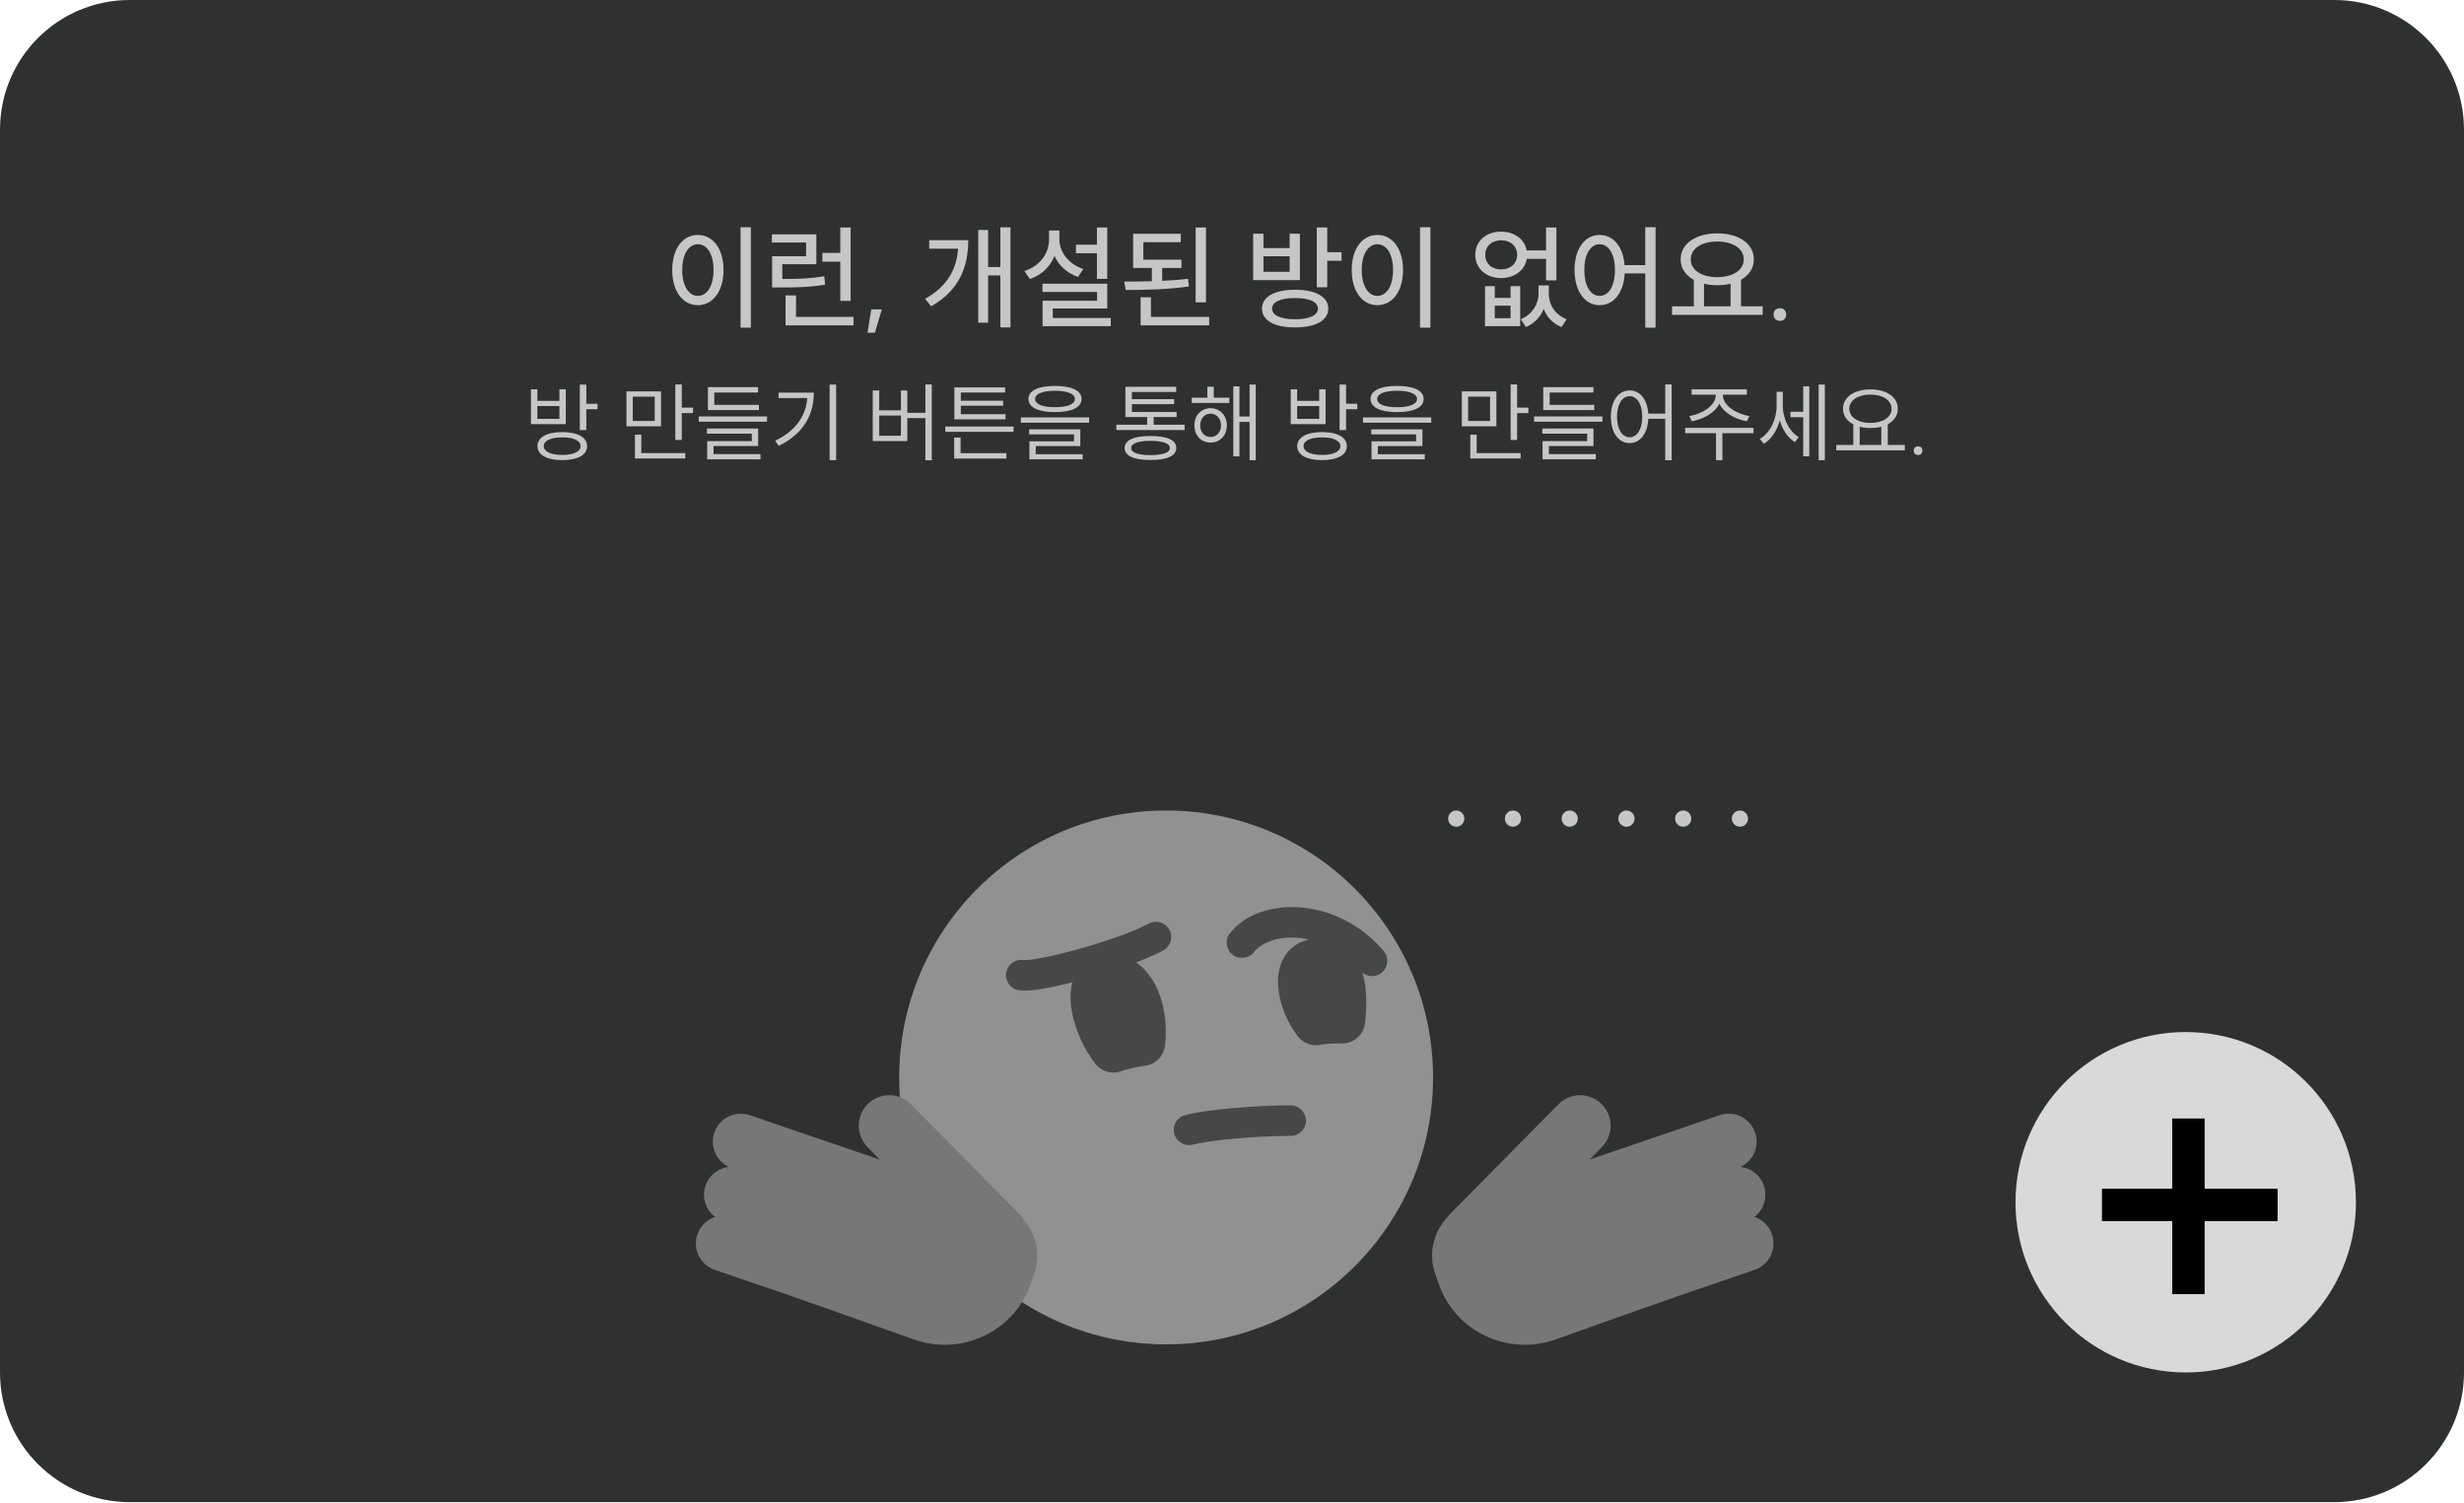
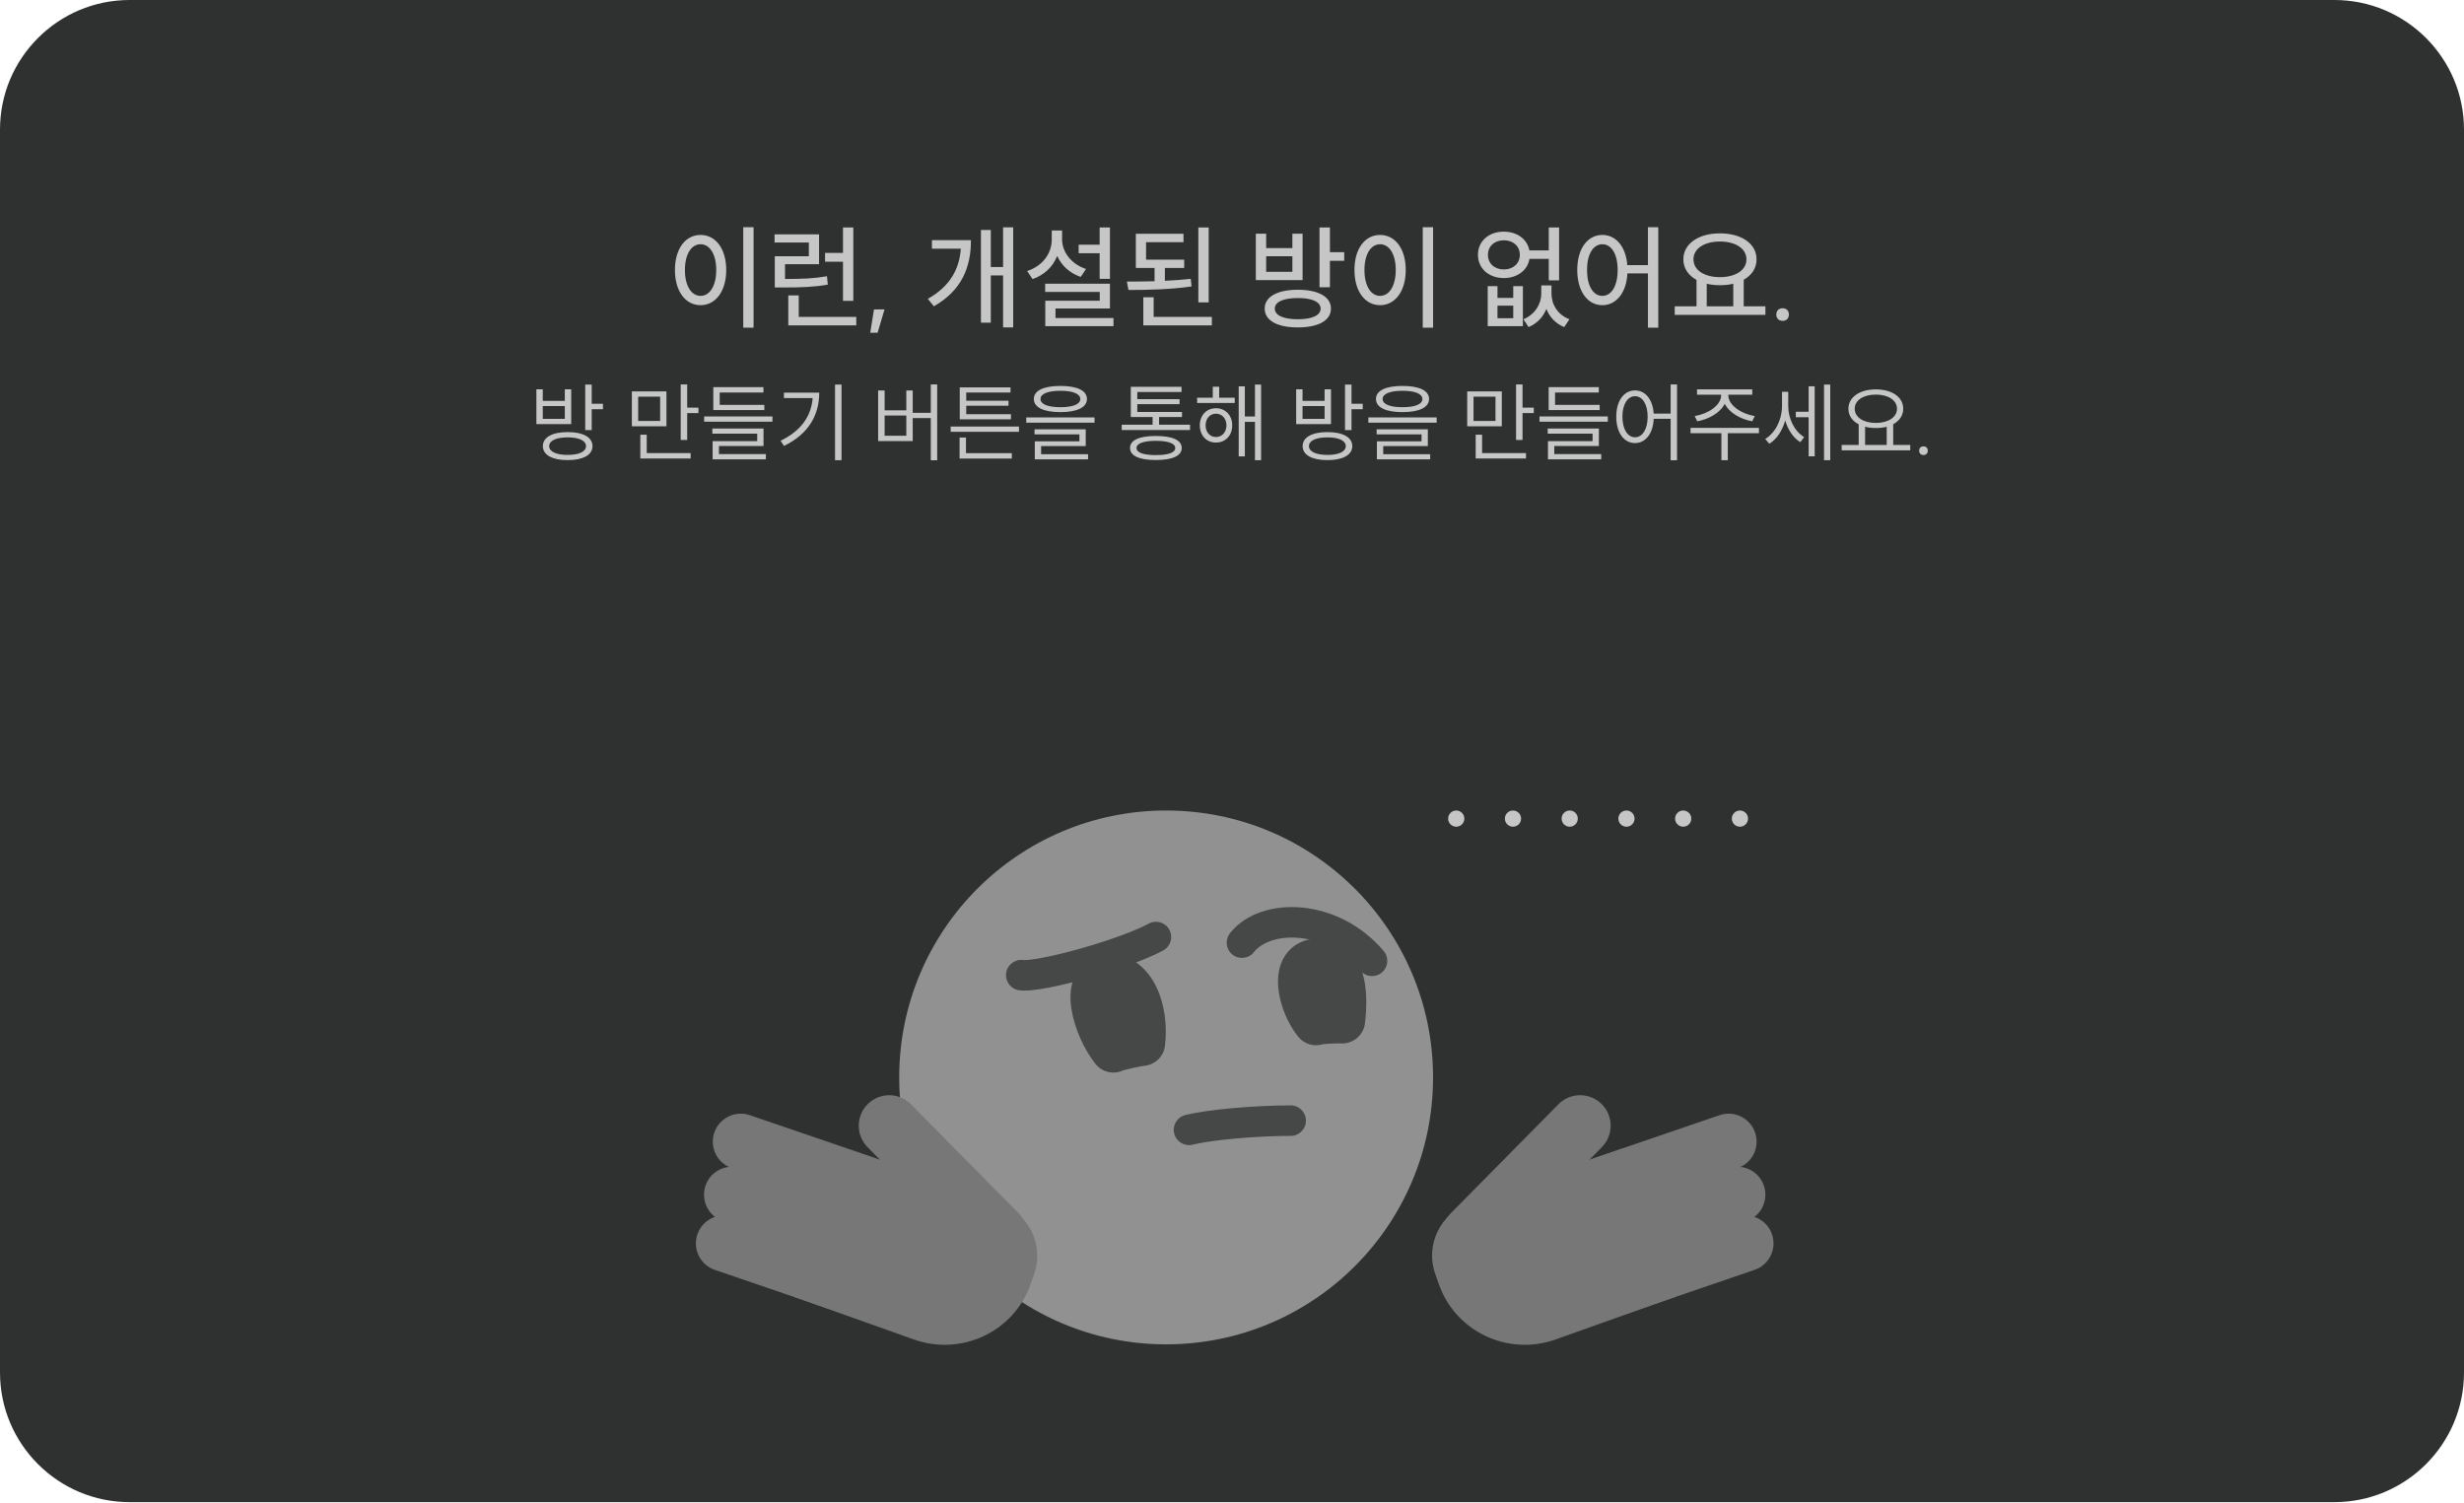
<svg xmlns="http://www.w3.org/2000/svg" width="456" height="278" viewBox="0 0 456 278" fill="none">
  <rect width="456" height="278" rx="24" fill="#2F3131" />
  <circle cx="269.5" cy="151.5" r="1.5" fill="#C6C6C6" />
  <circle cx="280" cy="151.5" r="1.5" fill="#C6C6C6" />
  <circle cx="290.5" cy="151.5" r="1.5" fill="#C6C6C6" />
  <circle cx="301" cy="151.5" r="1.5" fill="#C6C6C6" />
  <circle cx="311.5" cy="151.5" r="1.5" fill="#C6C6C6" />
  <circle cx="322" cy="151.5" r="1.5" fill="#C6C6C6" />
  <path d="M265.209 199.399C265.209 226.681 243.092 248.798 215.81 248.798C188.528 248.798 166.411 226.681 166.411 199.399C166.411 172.117 188.528 150 215.81 150C243.092 150 265.209 172.117 265.209 199.399Z" fill="#919191" />
-   <path d="M156.883 212.68L185.056 222.703C190.441 224.618 193.27 230.493 191.374 235.823L190.681 237.77C187.578 246.493 177.919 251.022 169.106 247.887L147.138 240.072L156.883 212.68Z" fill="#777777" />
+   <path d="M156.882 212.68L185.056 222.702C190.441 224.618 193.27 230.492 191.374 235.823L190.681 237.769C187.578 246.492 177.918 251.022 169.106 247.887L147.138 240.072L156.882 212.68Z" fill="#777777" />
  <path d="M300.099 212.627L271.925 222.649C266.54 224.565 263.714 230.448 265.614 235.789L266.308 237.739C269.417 246.479 279.081 251.022 287.894 247.887L309.862 240.072L300.099 212.627Z" fill="#777777" />
-   <path fill-rule="evenodd" clip-rule="evenodd" d="M129.063 228.442C129.987 225.738 132.929 224.295 135.633 225.219L164.081 234.943C166.786 235.867 168.229 238.809 167.304 241.514C166.38 244.218 163.438 245.661 160.733 244.737L132.286 235.013C129.581 234.089 128.138 231.147 129.063 228.442Z" fill="#777777" />
-   <path fill-rule="evenodd" clip-rule="evenodd" d="M327.937 228.442C327.013 225.738 324.071 224.295 321.367 225.219L292.919 234.943C290.214 235.867 288.771 238.809 289.696 241.514C290.62 244.218 293.562 245.661 296.267 244.737L324.714 235.013C327.419 234.089 328.862 231.147 327.937 228.442Z" fill="#777777" />
-   <path fill-rule="evenodd" clip-rule="evenodd" d="M130.518 219.586C131.355 216.853 134.248 215.316 136.981 216.152L165.489 224.879C168.222 225.715 169.759 228.609 168.923 231.342C168.086 234.075 165.192 235.612 162.459 234.776L133.952 226.049C131.219 225.213 129.681 222.319 130.518 219.586Z" fill="#777777" />
-   <path fill-rule="evenodd" clip-rule="evenodd" d="M326.482 219.586C325.645 216.853 322.752 215.316 320.019 216.152L291.511 224.879C288.778 225.715 287.241 228.609 288.077 231.342C288.914 234.075 291.808 235.612 294.541 234.776L323.048 226.049C325.781 225.213 327.319 222.319 326.482 219.586Z" fill="#777777" />
-   <path fill-rule="evenodd" clip-rule="evenodd" d="M132.196 209.609C133.12 206.904 136.062 205.461 138.766 206.386L167.214 216.11C169.918 217.034 171.361 219.976 170.437 222.681C169.513 225.385 166.571 226.828 163.866 225.904L135.419 216.18C132.714 215.255 131.271 212.313 132.196 209.609Z" fill="#777777" />
-   <path fill-rule="evenodd" clip-rule="evenodd" d="M324.804 209.609C323.88 206.904 320.938 205.461 318.234 206.386L289.786 216.11C287.082 217.034 285.639 219.976 286.563 222.681C287.487 225.385 290.429 226.828 293.134 225.904L321.581 216.18C324.286 215.255 325.729 212.313 324.804 209.609Z" fill="#777777" />
-   <path fill-rule="evenodd" clip-rule="evenodd" d="M160.603 204.321C162.821 202.13 166.395 202.151 168.587 204.369L188.449 224.472C190.641 226.69 190.619 230.265 188.401 232.456C186.183 234.647 182.609 234.626 180.417 232.408L160.555 212.305C158.364 210.087 158.385 206.513 160.603 204.321Z" fill="#777777" />
-   <path fill-rule="evenodd" clip-rule="evenodd" d="M296.397 204.321C294.179 202.13 290.605 202.151 288.413 204.369L268.551 224.472C266.359 226.69 266.381 230.265 268.599 232.456C270.817 234.647 274.391 234.626 276.583 232.408L296.445 212.305C298.636 210.087 298.615 206.513 296.397 204.321Z" fill="#777777" />
-   <path fill-rule="evenodd" clip-rule="evenodd" d="M186.199 180.073C186.419 178.53 187.849 177.457 189.392 177.678C189.392 177.678 189.392 177.678 189.392 177.678C189.392 177.678 189.414 177.681 189.464 177.683C189.519 177.685 189.594 177.687 189.692 177.685C189.891 177.681 190.149 177.664 190.471 177.631C191.117 177.565 191.933 177.44 192.893 177.258C194.808 176.894 197.169 176.327 199.644 175.636C204.659 174.237 209.819 172.422 212.589 170.93C213.962 170.191 215.674 170.704 216.413 172.077C217.152 173.449 216.639 175.161 215.266 175.901C211.921 177.702 206.261 179.651 201.161 181.074C198.579 181.795 196.058 182.404 193.945 182.805C192.89 183.005 191.906 183.159 191.048 183.247C190.243 183.33 189.359 183.376 188.594 183.267C187.051 183.046 185.978 181.617 186.199 180.073Z" fill="#464747" />
-   <path d="M204.772 180.905C200.401 181.498 202.624 189.932 206.051 194.262C206.873 193.85 210.887 193.028 211.395 193.028C212.134 187.058 209.627 180.245 204.772 180.905Z" fill="#505050" />
-   <path fill-rule="evenodd" clip-rule="evenodd" d="M198.68 181.149C199.516 178.917 201.393 177.091 204.202 176.709C209.212 176.029 212.454 179.445 213.995 182.642C215.546 185.859 216.049 189.896 215.597 193.549C215.345 195.579 213.683 197.125 211.667 197.254C211.666 197.254 211.664 197.255 211.663 197.255C211.569 197.268 211.419 197.293 211.216 197.33C210.814 197.403 210.291 197.508 209.749 197.627C209.204 197.746 208.679 197.872 208.265 197.984C208.057 198.04 207.906 198.085 207.81 198.116C207.803 198.118 207.797 198.12 207.791 198.122C206.028 198.917 203.94 198.417 202.731 196.89C200.573 194.163 198.861 190.3 198.307 186.854C198.035 185.161 197.959 183.074 198.68 181.149ZM207.742 198.139C207.742 198.139 207.746 198.138 207.755 198.134C207.747 198.138 207.742 198.139 207.742 198.139Z" fill="#464747" />
-   <path fill-rule="evenodd" clip-rule="evenodd" d="M240.446 173.582C236.496 173.206 233.447 174.447 232.055 176.208C231.088 177.431 229.313 177.639 228.09 176.672C226.867 175.705 226.659 173.93 227.626 172.707C230.598 168.948 235.852 167.474 240.981 167.962C246.22 168.46 251.837 171.013 256.069 175.997C257.078 177.185 256.933 178.967 255.745 179.976C254.556 180.985 252.775 180.84 251.766 179.652C248.527 175.838 244.287 173.947 240.446 173.582Z" fill="#464747" />
-   <path d="M243.414 177.971C239.104 178.462 240.672 185.657 243.548 189.212C244.101 188.957 247.336 188.81 248.401 188.878C249.008 183.618 248.592 177.382 243.414 177.971Z" fill="#505050" />
-   <path fill-rule="evenodd" clip-rule="evenodd" d="M237.453 177.487C238.516 175.436 240.456 174.047 242.935 173.765C245.132 173.515 247.277 173.969 249.048 175.334C250.722 176.625 251.621 178.392 252.115 179.959C253.07 182.987 252.926 186.602 252.608 189.364C252.349 191.604 250.381 193.248 248.131 193.104C248.039 193.099 247.774 193.092 247.346 193.1C246.944 193.107 246.482 193.124 246.033 193.151C245.577 193.178 245.182 193.212 244.903 193.246C244.858 193.251 244.82 193.256 244.788 193.261C243.155 193.762 241.354 193.232 240.257 191.876C238.302 189.46 236.861 185.984 236.57 182.832C236.425 181.26 236.52 179.286 237.453 177.487Z" fill="#464747" />
-   <path fill-rule="evenodd" clip-rule="evenodd" d="M238.863 210.219C232.368 210.22 224.165 210.98 220.729 211.839C219.216 212.217 217.684 211.297 217.306 209.785C216.927 208.272 217.847 206.74 219.359 206.362C223.45 205.339 232.184 204.574 238.863 204.574C240.422 204.574 241.685 205.838 241.685 207.397C241.685 208.956 240.422 210.219 238.863 210.219Z" fill="#464747" />
-   <path d="M104.056 79.968C106.904 79.968 108.648 80.928 108.648 82.56C108.648 84.208 106.904 85.152 104.056 85.152C101.208 85.152 99.464 84.208 99.464 82.56C99.464 80.928 101.208 79.968 104.056 79.968ZM98.264 78.496V72.048H99.448V74.192H103.528V72.048H104.712V78.496H98.264ZM99.448 77.52H103.528V75.152H99.448V77.52ZM100.632 82.56C100.632 83.584 101.944 84.192 104.056 84.192C106.152 84.192 107.448 83.584 107.448 82.56C107.448 81.552 106.152 80.944 104.056 80.944C101.944 80.944 100.632 81.552 100.632 82.56ZM107.304 79.6V71.168H108.504V74.72H110.584V75.728H108.504V79.6H107.304ZM115.936 72.432H122.336V78.896H115.936V72.432ZM117.104 77.904H121.168V73.408H117.104V77.904ZM117.504 84.848V80.448H118.688V83.856H126.816V84.848H117.504ZM124.976 81.424V71.152H126.176V75.44H128.256V76.448H126.176V81.424H124.976ZM129.312 77.072H141.952V78.048H129.312V77.072ZM130.832 80.256V79.312H140.304V82.544H132.048V84.032H140.736V85.008H130.88V81.648H139.136V80.256H130.832ZM131.008 75.888V71.648H140.288V72.64H132.192V74.928H140.448V75.888H131.008ZM153.537 71.168H154.737V85.168H153.537V71.168ZM143.457 81.568C147.233 79.76 149.137 77.024 149.393 73.664H144.081V72.672H150.609C150.609 76.704 148.753 80.256 144.097 82.528L143.457 81.568ZM171.257 71.152H172.441V85.184H171.257V77.376H167.913V81.632H161.513V72.272H162.713V75.936H166.729V72.272H167.913V76.4H171.257V71.152ZM162.713 80.64H166.729V76.896H162.713V80.64ZM174.937 78.944H187.577V79.92H174.937V78.944ZM176.585 84.864V80.976H177.769V83.872H186.249V84.864H176.585ZM176.617 77.6V71.696H186.009V72.64H177.817V74.16H185.641V75.088H177.817V76.656H186.089V77.6H176.617ZM195.241 71.424C198.313 71.424 200.153 72.272 200.153 73.84C200.153 75.408 198.313 76.272 195.241 76.272C192.169 76.272 190.329 75.408 190.329 73.84C190.329 72.272 192.169 71.424 195.241 71.424ZM188.921 78.224V77.248H201.561V78.224H188.921ZM190.457 80.384V79.456H199.929V82.56H191.673V84.064H200.361V85.008H190.505V81.68H198.761V80.384H190.457ZM191.561 73.84C191.561 74.816 192.937 75.36 195.241 75.36C197.545 75.36 198.921 74.816 198.921 73.84C198.921 72.88 197.545 72.32 195.241 72.32C192.937 72.32 191.561 72.88 191.561 73.84ZM206.593 78.608H212.305V77.184H208.273V71.584H217.665V72.544H209.473V73.872H217.297V74.8H209.473V76.24H217.745V77.184H213.505V78.608H219.233V79.584H206.593V78.608ZM208.129 82.912C208.129 81.44 209.857 80.688 212.913 80.688C215.953 80.688 217.697 81.44 217.697 82.912C217.697 84.368 215.953 85.136 212.913 85.136C209.857 85.136 208.129 84.368 208.129 82.912ZM209.329 82.912C209.329 83.776 210.625 84.224 212.913 84.224C215.185 84.224 216.497 83.776 216.497 82.912C216.497 82.064 215.185 81.584 212.913 81.584C210.625 81.584 209.329 82.064 209.329 82.912ZM220.546 73.6H223.442V71.568H224.626V73.6H227.506V74.576H220.546V73.6ZM221.042 78.72C221.042 76.864 222.289 75.552 224.034 75.552C225.778 75.552 227.042 76.864 227.042 78.72C227.042 80.608 225.778 81.904 224.034 81.904C222.289 81.904 221.042 80.608 221.042 78.72ZM222.114 78.72C222.114 79.984 222.914 80.88 224.034 80.88C225.154 80.88 225.97 79.984 225.97 78.72C225.97 77.472 225.154 76.56 224.034 76.56C222.914 76.56 222.114 77.472 222.114 78.72ZM228.242 84.464V71.504H229.378V77.088H231.25V71.168H232.386V85.168H231.25V78.08H229.378V84.464H228.242ZM244.665 79.968C247.513 79.968 249.257 80.928 249.257 82.56C249.257 84.208 247.513 85.152 244.665 85.152C241.817 85.152 240.073 84.208 240.073 82.56C240.073 80.928 241.817 79.968 244.665 79.968ZM238.873 78.496V72.048H240.057V74.192H244.137V72.048H245.321V78.496H238.873ZM240.057 77.52H244.137V75.152H240.057V77.52ZM241.241 82.56C241.241 83.584 242.553 84.192 244.665 84.192C246.761 84.192 248.057 83.584 248.057 82.56C248.057 81.552 246.761 80.944 244.665 80.944C242.553 80.944 241.241 81.552 241.241 82.56ZM247.913 79.6V71.168H249.113V74.72H251.193V75.728H249.113V79.6H247.913ZM258.554 71.424C261.626 71.424 263.466 72.272 263.466 73.84C263.466 75.408 261.626 76.272 258.554 76.272C255.482 76.272 253.642 75.408 253.642 73.84C253.642 72.272 255.482 71.424 258.554 71.424ZM252.234 78.224V77.248H264.874V78.224H252.234ZM253.77 80.384V79.456H263.242V82.56H254.986V84.064H263.674V85.008H253.818V81.68H262.074V80.384H253.77ZM254.874 73.84C254.874 74.816 256.25 75.36 258.554 75.36C260.858 75.36 262.234 74.816 262.234 73.84C262.234 72.88 260.858 72.32 258.554 72.32C256.25 72.32 254.874 72.88 254.874 73.84ZM270.53 72.432H276.93V78.896H270.53V72.432ZM271.698 77.904H275.762V73.408H271.698V77.904ZM272.098 84.848V80.448H273.282V83.856H281.41V84.848H272.098ZM279.57 81.424V71.152H280.77V75.44H282.85V76.448H280.77V81.424H279.57ZM283.906 77.072H296.546V78.048H283.906V77.072ZM285.426 80.256V79.312H294.898V82.544H286.642V84.032H295.33V85.008H285.474V81.648H293.73V80.256H285.426ZM285.602 75.888V71.648H294.882V72.64H286.786V74.928H295.042V75.888H285.602ZM301.586 72.256C303.49 72.256 304.866 73.904 305.042 76.544H308.178V71.152H309.362V85.184H308.178V77.504H305.042C304.93 80.256 303.522 82 301.586 82C299.554 82 298.114 80.096 298.114 77.12C298.114 74.144 299.554 72.256 301.586 72.256ZM299.25 77.12C299.25 79.408 300.21 80.928 301.586 80.928C302.978 80.928 303.922 79.408 303.922 77.12C303.922 74.832 302.978 73.328 301.586 73.328C300.21 73.328 299.25 74.832 299.25 77.12ZM311.859 79.184H324.515V80.176H318.755V85.168H317.571V80.176H311.859V79.184ZM312.627 76.992C315.011 76.64 317.523 75.04 317.523 73.152V73.04H313.059V72.064H323.283V73.04H318.851V73.152C318.851 75.04 321.363 76.64 323.747 76.992L323.283 77.968C321.155 77.6 319.027 76.416 318.195 74.72C317.347 76.416 315.219 77.6 313.091 77.968L312.627 76.992ZM331.347 76.208H333.715V71.488H334.835V84.448H333.715V77.216H331.347V76.208ZM325.683 81.232C327.587 80.112 328.787 77.6 328.787 75.2V72.512H329.939V75.168C329.939 77.392 331.043 79.792 332.883 80.896L332.179 81.824C330.835 81.024 329.875 79.504 329.379 77.808C328.867 79.664 327.827 81.28 326.435 82.128L325.683 81.232ZM336.563 85.168V71.168H337.715V85.168H336.563ZM339.828 82.352H342.98V78.528C341.796 77.92 341.076 76.912 341.076 75.648C341.076 73.472 343.204 72.064 346.148 72.064C349.124 72.064 351.22 73.472 351.22 75.648C351.22 76.896 350.516 77.888 349.364 78.512V82.352H352.516V83.344H339.828V82.352ZM342.244 75.648C342.244 77.232 343.876 78.272 346.148 78.272C348.42 78.272 350.068 77.232 350.068 75.648C350.068 74.064 348.42 73.024 346.148 73.024C343.876 73.024 342.244 74.064 342.244 75.648ZM344.164 82.352H348.164V78.976C347.556 79.136 346.884 79.216 346.148 79.216C345.428 79.216 344.772 79.136 344.164 78.976V82.352ZM354.98 82.608C355.492 82.608 355.764 82.96 355.764 83.392C355.764 83.856 355.492 84.208 354.98 84.208C354.452 84.208 354.164 83.856 354.164 83.392C354.164 82.96 354.452 82.608 354.98 82.608Z" fill="#C6C6C6" />
-   <path d="M137.049 42.053H138.96V60.638H137.049V42.053ZM124.407 49.97C124.407 45.98 126.381 43.481 129.153 43.481C131.904 43.481 133.899 45.98 133.899 49.97C133.899 53.939 131.904 56.48 129.153 56.48C126.381 56.48 124.407 53.939 124.407 49.97ZM126.255 49.97C126.255 52.91 127.452 54.758 129.153 54.758C130.854 54.758 132.051 52.91 132.051 49.97C132.051 47.03 130.854 45.203 129.153 45.203C127.452 45.203 126.255 47.03 126.255 49.97ZM142.845 43.376H151.077V48.899H144.777V51.629C148.074 51.629 150.132 51.545 152.547 51.125L152.694 52.679C150.111 53.12 147.927 53.204 144.315 53.204H142.887V47.429H149.187V44.888H142.845V43.376ZM145.386 60.218V54.674H147.318V58.643H157.965V60.218H145.386ZM152.19 48.437V46.799H155.508V42.095H157.419V55.682H155.508V48.437H152.19ZM163.195 57.257L161.914 61.583H160.549L161.242 57.257H163.195ZM185.133 42.074H187.002V60.596H185.133V50.978H182.865V59.714H181.038V42.557H182.865V49.424H185.133V42.074ZM171.21 55.304C175.326 52.994 177.027 49.823 177.321 46.022H171.966V44.447H179.19C179.19 49.319 177.594 53.687 172.323 56.69L171.21 55.304ZM199.12 45.287H203.005V42.095H204.916V51.608H203.005V46.862H199.12V45.287ZM189.586 50.159C192.442 49.235 194.143 46.925 194.143 44.3V42.662H196.054V44.3C196.054 46.652 197.776 48.899 200.485 49.781L199.498 51.251C197.482 50.558 195.949 49.151 195.151 47.366C194.353 49.361 192.757 50.915 190.594 51.65L189.586 50.159ZM192.925 54.023V52.511H204.916V57.089H194.836V58.853H205.567V60.365H192.946V55.661H203.026V54.023H192.925ZM209.704 43.271H218.524V44.825H211.594V48.059H218.65V49.592H215.08V51.965C216.718 51.902 218.335 51.776 219.868 51.608L220.015 53.015C216.088 53.582 211.762 53.666 208.339 53.666L208.045 52.112C209.62 52.112 211.384 52.091 213.169 52.049V49.592H209.704V43.271ZM211.09 60.218V55.01H213.001V58.643H223.774V60.218H211.09ZM221.275 55.955V42.095H223.186V55.955H221.275ZM239.681 53.624C243.482 53.624 245.813 54.926 245.813 57.11C245.813 59.315 243.482 60.596 239.681 60.596C235.88 60.596 233.549 59.315 233.549 57.11C233.549 54.926 235.88 53.624 239.681 53.624ZM231.911 51.839V43.25H233.822V45.917H238.673V43.25H240.563V51.839H231.911ZM233.822 50.306H238.673V47.429H233.822V50.306ZM235.418 57.11C235.418 58.37 237.014 59.084 239.681 59.084C242.327 59.084 243.902 58.37 243.902 57.11C243.902 55.871 242.327 55.157 239.681 55.157C237.014 55.157 235.418 55.871 235.418 57.11ZM243.692 53.162V42.095H245.624V46.673H248.27V48.269H245.624V53.162H243.692ZM262.803 42.053H264.714V60.638H262.803V42.053ZM250.161 49.97C250.161 45.98 252.135 43.481 254.907 43.481C257.658 43.481 259.653 45.98 259.653 49.97C259.653 53.939 257.658 56.48 254.907 56.48C252.135 56.48 250.161 53.939 250.161 49.97ZM252.009 49.97C252.009 52.91 253.206 54.758 254.907 54.758C256.608 54.758 257.805 52.91 257.805 49.97C257.805 47.03 256.608 45.203 254.907 45.203C253.206 45.203 252.009 47.03 252.009 49.97ZM274.825 52.952H276.631V55.136H279.55V52.952H281.335V60.365H274.825V52.952ZM273.019 47.156C273.019 44.615 275.035 42.872 277.807 42.872C280.243 42.872 282.154 44.258 282.532 46.337H286.123V42.095H288.034V51.881H286.123V47.912H282.553C282.196 50.033 280.285 51.461 277.807 51.461C275.035 51.461 273.019 49.697 273.019 47.156ZM274.867 47.156C274.867 48.773 276.085 49.865 277.807 49.865C279.529 49.865 280.768 48.773 280.768 47.156C280.768 45.56 279.529 44.468 277.807 44.468C276.085 44.468 274.867 45.56 274.867 47.156ZM276.631 58.895H279.55V56.564H276.631V58.895ZM281.44 59.084C283.645 58.16 284.737 56.186 284.737 54.338V52.826H286.627V54.338C286.627 56.291 287.719 58.244 289.945 59.084L288.979 60.533C287.341 59.861 286.249 58.643 285.682 57.173C285.094 58.622 284.002 59.861 282.385 60.533L281.44 59.084ZM296.036 43.481C298.535 43.481 300.383 45.602 300.656 49.067H304.478V42.053H306.389V60.638H304.478V50.6H300.677C300.488 54.212 298.598 56.48 296.036 56.48C293.327 56.48 291.395 53.939 291.395 49.97C291.395 45.98 293.327 43.481 296.036 43.481ZM293.201 49.97C293.201 52.91 294.356 54.758 296.036 54.758C297.737 54.758 298.871 52.91 298.871 49.97C298.871 47.03 297.737 45.203 296.036 45.203C294.356 45.203 293.201 47.03 293.201 49.97ZM309.434 56.69H313.466V51.797C311.954 50.978 311.03 49.655 311.03 47.996C311.03 45.077 313.886 43.187 317.792 43.187C321.761 43.187 324.575 45.077 324.575 47.996C324.575 49.634 323.693 50.936 322.202 51.776V56.69H326.213V58.265H309.434V56.69ZM312.899 47.996C312.899 50.012 314.936 51.293 317.792 51.293C320.669 51.293 322.706 50.012 322.706 47.996C322.706 45.98 320.669 44.699 317.792 44.699C314.936 44.699 312.899 45.98 312.899 47.996ZM315.356 56.69H320.27V52.511C319.514 52.7 318.674 52.784 317.792 52.784C316.931 52.784 316.112 52.7 315.356 52.511V56.69ZM329.406 57.047C330.162 57.047 330.561 57.551 330.561 58.202C330.561 58.874 330.162 59.378 329.406 59.378C328.65 59.378 328.23 58.874 328.23 58.202C328.23 57.551 328.65 57.047 329.406 57.047Z" fill="#C6C6C6" />
-   <circle cx="404.5" cy="222.5" r="31.5" fill="#D9D9D9" />
-   <path d="M421.5 223H389" stroke="black" stroke-width="6" />
-   <path d="M405 207L405 239.5" stroke="black" stroke-width="6" />
+   <path fill-rule="evenodd" clip-rule="evenodd" d="M129.063 228.442C129.987 225.738 132.929 224.295 135.633 225.219L164.081 234.943C166.786 235.868 168.229 238.809 167.304 241.514C166.38 244.218 163.438 245.662 160.733 244.737L132.286 235.013C129.581 234.089 128.138 231.147 129.063 228.442Z" fill="#777777" />
+   <path fill-rule="evenodd" clip-rule="evenodd" d="M327.937 228.442C327.013 225.738 324.071 224.295 321.367 225.219L292.919 234.943C290.214 235.868 288.771 238.809 289.696 241.514C290.62 244.218 293.562 245.662 296.267 244.737L324.714 235.013C327.419 234.089 328.862 231.147 327.937 228.442Z" fill="#777777" />
+   <path fill-rule="evenodd" clip-rule="evenodd" d="M130.518 219.586C131.355 216.853 134.248 215.316 136.981 216.152L165.489 224.878C168.222 225.715 169.759 228.609 168.923 231.342C168.086 234.075 165.192 235.612 162.459 234.775L133.952 226.049C131.219 225.212 129.681 222.319 130.518 219.586Z" fill="#777777" />
+   <path fill-rule="evenodd" clip-rule="evenodd" d="M326.482 219.586C325.645 216.853 322.752 215.316 320.019 216.152L291.511 224.878C288.778 225.715 287.241 228.609 288.077 231.342C288.914 234.075 291.808 235.612 294.541 234.775L323.048 226.049C325.781 225.212 327.319 222.319 326.482 219.586Z" fill="#777777" />
+   <path fill-rule="evenodd" clip-rule="evenodd" d="M132.195 209.608C133.12 206.904 136.062 205.461 138.766 206.385L167.214 216.109C169.918 217.034 171.361 219.976 170.437 222.68C169.512 225.385 166.571 226.828 163.866 225.903L135.419 216.179C132.714 215.255 131.271 212.313 132.195 209.608Z" fill="#777777" />
+   <path fill-rule="evenodd" clip-rule="evenodd" d="M324.805 209.608C323.88 206.904 320.938 205.461 318.234 206.385L289.786 216.109C287.082 217.034 285.639 219.976 286.563 222.68C287.488 225.385 290.429 226.828 293.134 225.903L321.581 216.179C324.286 215.255 325.729 212.313 324.805 209.608Z" fill="#777777" />
+   <path fill-rule="evenodd" clip-rule="evenodd" d="M160.603 204.321C162.821 202.13 166.395 202.151 168.587 204.369L188.449 224.472C190.641 226.69 190.619 230.264 188.401 232.456C186.183 234.647 182.609 234.626 180.417 232.408L160.555 212.305C158.364 210.087 158.385 206.513 160.603 204.321Z" fill="#777777" />
+   <path fill-rule="evenodd" clip-rule="evenodd" d="M296.397 204.321C294.179 202.13 290.605 202.151 288.413 204.369L268.551 224.472C266.359 226.69 266.381 230.264 268.599 232.456C270.817 234.647 274.391 234.626 276.583 232.408L296.445 212.305C298.636 210.087 298.615 206.513 296.397 204.321Z" fill="#777777" />
+   <path fill-rule="evenodd" clip-rule="evenodd" d="M186.199 180.073C186.419 178.53 187.849 177.457 189.392 177.678C189.392 177.678 189.392 177.678 189.392 177.678C189.392 177.678 189.414 177.681 189.464 177.683C189.519 177.685 189.594 177.687 189.692 177.685C189.891 177.681 190.149 177.664 190.471 177.631C191.117 177.565 191.933 177.44 192.893 177.258C194.808 176.894 197.169 176.327 199.644 175.636C204.659 174.237 209.819 172.422 212.589 170.93C213.962 170.191 215.674 170.704 216.413 172.077C217.152 173.449 216.639 175.161 215.266 175.901C211.921 177.702 206.261 179.651 201.161 181.074C198.579 181.795 196.058 182.404 193.945 182.805C192.89 183.005 191.906 183.159 191.048 183.247C190.242 183.33 189.359 183.376 188.594 183.267C187.051 183.046 185.978 181.617 186.199 180.073Z" fill="#464747" />
+   <path d="M204.772 180.905C200.401 181.498 202.624 189.932 206.051 194.262C206.873 193.851 210.886 193.029 211.395 193.029C212.134 187.058 209.627 180.246 204.772 180.905Z" fill="#505050" />
+   <path fill-rule="evenodd" clip-rule="evenodd" d="M198.68 181.149C199.516 178.917 201.393 177.091 204.202 176.709C209.212 176.029 212.454 179.445 213.995 182.642C215.546 185.859 216.049 189.896 215.597 193.549C215.345 195.579 213.683 197.125 211.667 197.254C211.666 197.254 211.664 197.255 211.663 197.255C211.569 197.268 211.419 197.293 211.216 197.33C210.814 197.403 210.291 197.508 209.749 197.627C209.204 197.746 208.679 197.872 208.265 197.984C208.057 198.04 207.906 198.085 207.81 198.116C207.803 198.118 207.796 198.12 207.791 198.122C206.028 198.917 203.94 198.417 202.731 196.89C200.573 194.163 198.861 190.301 198.307 186.854C198.035 185.161 197.959 183.075 198.68 181.149ZM207.742 198.139C207.742 198.139 207.746 198.138 207.755 198.134C207.747 198.138 207.742 198.139 207.742 198.139Z" fill="#464747" />
+   <path fill-rule="evenodd" clip-rule="evenodd" d="M240.447 173.582C236.496 173.206 233.447 174.448 232.055 176.209C231.088 177.432 229.313 177.639 228.09 176.672C226.867 175.706 226.66 173.93 227.626 172.707C230.598 168.948 235.852 167.474 240.981 167.962C246.221 168.461 251.837 171.014 256.069 175.997C257.078 177.186 256.933 178.967 255.745 179.976C254.556 180.985 252.775 180.84 251.766 179.652C248.527 175.838 244.287 173.948 240.447 173.582Z" fill="#464747" />
+   <path d="M243.414 177.971C239.104 178.462 240.672 185.657 243.548 189.211C244.101 188.957 247.336 188.81 248.401 188.878C249.008 183.618 248.592 177.382 243.414 177.971Z" fill="#505050" />
+   <path fill-rule="evenodd" clip-rule="evenodd" d="M237.453 177.487C238.516 175.436 240.456 174.047 242.935 173.765C245.132 173.515 247.277 173.969 249.048 175.334C250.722 176.625 251.621 178.392 252.115 179.959C253.07 182.987 252.926 186.602 252.608 189.364C252.349 191.604 250.381 193.248 248.131 193.104C248.039 193.099 247.774 193.092 247.346 193.1C246.944 193.107 246.482 193.124 246.033 193.151C245.577 193.178 245.182 193.212 244.903 193.246C244.858 193.251 244.82 193.256 244.788 193.261C243.156 193.762 241.354 193.232 240.257 191.876C238.302 189.46 236.861 185.984 236.57 182.832C236.425 181.26 236.52 179.286 237.453 177.487Z" fill="#464747" />
+   <path fill-rule="evenodd" clip-rule="evenodd" d="M238.863 210.22C232.368 210.22 224.165 210.98 220.729 211.839C219.216 212.217 217.684 211.298 217.306 209.785C216.928 208.273 217.847 206.74 219.36 206.362C223.451 205.339 232.184 204.574 238.863 204.574C240.422 204.574 241.685 205.838 241.686 207.397C241.686 208.956 240.422 210.22 238.863 210.22Z" fill="#464747" />
+   <path d="M137.549 42.053H139.46V60.638H137.549V42.053ZM124.907 49.97C124.907 45.98 126.881 43.481 129.653 43.481C132.404 43.481 134.399 45.98 134.399 49.97C134.399 53.939 132.404 56.48 129.653 56.48C126.881 56.48 124.907 53.939 124.907 49.97ZM126.755 49.97C126.755 52.91 127.952 54.758 129.653 54.758C131.354 54.758 132.551 52.91 132.551 49.97C132.551 47.03 131.354 45.203 129.653 45.203C127.952 45.203 126.755 47.03 126.755 49.97ZM143.345 43.376H151.577V48.899H145.277V51.629C148.574 51.629 150.632 51.545 153.047 51.125L153.194 52.679C150.611 53.12 148.427 53.204 144.815 53.204H143.387V47.429H149.687V44.888H143.345V43.376ZM145.886 60.218V54.674H147.818V58.643H158.465V60.218H145.886ZM152.69 48.437V46.799H156.008V42.095H157.919V55.682H156.008V48.437H152.69ZM163.695 57.257L162.414 61.583H161.049L161.742 57.257H163.695ZM185.633 42.074H187.502V60.596H185.633V50.978H183.365V59.714H181.538V42.557H183.365V49.424H185.633V42.074ZM171.71 55.304C175.826 52.994 177.527 49.823 177.821 46.022H172.466V44.447H179.69C179.69 49.319 178.094 53.687 172.823 56.69L171.71 55.304ZM199.62 45.287H203.505V42.095H205.416V51.608H203.505V46.862H199.62V45.287ZM190.086 50.159C192.942 49.235 194.643 46.925 194.643 44.3V42.662H196.554V44.3C196.554 46.652 198.276 48.899 200.985 49.781L199.998 51.251C197.982 50.558 196.449 49.151 195.651 47.366C194.853 49.361 193.257 50.915 191.094 51.65L190.086 50.159ZM193.425 54.023V52.511H205.416V57.089H195.336V58.853H206.067V60.365H193.446V55.661H203.526V54.023H193.425ZM210.204 43.271H219.024V44.825H212.094V48.059H219.15V49.592H215.58V51.965C217.218 51.902 218.835 51.776 220.368 51.608L220.515 53.015C216.588 53.582 212.262 53.666 208.839 53.666L208.545 52.112C210.12 52.112 211.884 52.091 213.669 52.049V49.592H210.204V43.271ZM211.59 60.218V55.01H213.501V58.643H224.274V60.218H211.59ZM221.775 55.955V42.095H223.686V55.955H221.775ZM240.181 53.624C243.982 53.624 246.313 54.926 246.313 57.11C246.313 59.315 243.982 60.596 240.181 60.596C236.38 60.596 234.049 59.315 234.049 57.11C234.049 54.926 236.38 53.624 240.181 53.624ZM232.411 51.839V43.25H234.322V45.917H239.173V43.25H241.063V51.839H232.411ZM234.322 50.306H239.173V47.429H234.322V50.306ZM235.918 57.11C235.918 58.37 237.514 59.084 240.181 59.084C242.827 59.084 244.402 58.37 244.402 57.11C244.402 55.871 242.827 55.157 240.181 55.157C237.514 55.157 235.918 55.871 235.918 57.11ZM244.192 53.162V42.095H246.124V46.673H248.77V48.269H246.124V53.162H244.192ZM263.303 42.053H265.214V60.638H263.303V42.053ZM250.661 49.97C250.661 45.98 252.635 43.481 255.407 43.481C258.158 43.481 260.153 45.98 260.153 49.97C260.153 53.939 258.158 56.48 255.407 56.48C252.635 56.48 250.661 53.939 250.661 49.97ZM252.509 49.97C252.509 52.91 253.706 54.758 255.407 54.758C257.108 54.758 258.305 52.91 258.305 49.97C258.305 47.03 257.108 45.203 255.407 45.203C253.706 45.203 252.509 47.03 252.509 49.97ZM275.325 52.952H277.131V55.136H280.05V52.952H281.835V60.365H275.325V52.952ZM273.519 47.156C273.519 44.615 275.535 42.872 278.307 42.872C280.743 42.872 282.654 44.258 283.032 46.337H286.623V42.095H288.534V51.881H286.623V47.912H283.053C282.696 50.033 280.785 51.461 278.307 51.461C275.535 51.461 273.519 49.697 273.519 47.156ZM275.367 47.156C275.367 48.773 276.585 49.865 278.307 49.865C280.029 49.865 281.268 48.773 281.268 47.156C281.268 45.56 280.029 44.468 278.307 44.468C276.585 44.468 275.367 45.56 275.367 47.156ZM277.131 58.895H280.05V56.564H277.131V58.895ZM281.94 59.084C284.145 58.16 285.237 56.186 285.237 54.338V52.826H287.127V54.338C287.127 56.291 288.219 58.244 290.445 59.084L289.479 60.533C287.841 59.861 286.749 58.643 286.182 57.173C285.594 58.622 284.502 59.861 282.885 60.533L281.94 59.084ZM296.536 43.481C299.035 43.481 300.883 45.602 301.156 49.067H304.978V42.053H306.889V60.638H304.978V50.6H301.177C300.988 54.212 299.098 56.48 296.536 56.48C293.827 56.48 291.895 53.939 291.895 49.97C291.895 45.98 293.827 43.481 296.536 43.481ZM293.701 49.97C293.701 52.91 294.856 54.758 296.536 54.758C298.237 54.758 299.371 52.91 299.371 49.97C299.371 47.03 298.237 45.203 296.536 45.203C294.856 45.203 293.701 47.03 293.701 49.97ZM309.934 56.69H313.966V51.797C312.454 50.978 311.53 49.655 311.53 47.996C311.53 45.077 314.386 43.187 318.292 43.187C322.261 43.187 325.075 45.077 325.075 47.996C325.075 49.634 324.193 50.936 322.702 51.776V56.69H326.713V58.265H309.934V56.69ZM313.399 47.996C313.399 50.012 315.436 51.293 318.292 51.293C321.169 51.293 323.206 50.012 323.206 47.996C323.206 45.98 321.169 44.699 318.292 44.699C315.436 44.699 313.399 45.98 313.399 47.996ZM315.856 56.69H320.77V52.511C320.014 52.7 319.174 52.784 318.292 52.784C317.431 52.784 316.612 52.7 315.856 52.511V56.69ZM329.906 57.047C330.662 57.047 331.061 57.551 331.061 58.202C331.061 58.874 330.662 59.378 329.906 59.378C329.15 59.378 328.73 58.874 328.73 58.202C328.73 57.551 329.15 57.047 329.906 57.047Z" fill="#C6C6C6" />
+   <path d="M105.056 79.968C107.904 79.968 109.648 80.928 109.648 82.56C109.648 84.208 107.904 85.152 105.056 85.152C102.208 85.152 100.464 84.208 100.464 82.56C100.464 80.928 102.208 79.968 105.056 79.968ZM99.264 78.496V72.048H100.448V74.192H104.528V72.048H105.712V78.496H99.264ZM100.448 77.52H104.528V75.152H100.448V77.52ZM101.632 82.56C101.632 83.584 102.944 84.192 105.056 84.192C107.152 84.192 108.448 83.584 108.448 82.56C108.448 81.552 107.152 80.944 105.056 80.944C102.944 80.944 101.632 81.552 101.632 82.56ZM108.304 79.6V71.168H109.504V74.72H111.584V75.728H109.504V79.6H108.304ZM116.936 72.432H123.336V78.896H116.936V72.432ZM118.104 77.904H122.168V73.408H118.104V77.904ZM118.504 84.848V80.448H119.688V83.856H127.816V84.848H118.504ZM125.976 81.424V71.152H127.176V75.44H129.256V76.448H127.176V81.424H125.976ZM130.312 77.072H142.952V78.048H130.312V77.072ZM131.832 80.256V79.312H141.304V82.544H133.048V84.032H141.736V85.008H131.88V81.648H140.136V80.256H131.832ZM132.008 75.888V71.648H141.288V72.64H133.192V74.928H141.448V75.888H132.008ZM154.537 71.168H155.737V85.168H154.537V71.168ZM144.457 81.568C148.233 79.76 150.137 77.024 150.393 73.664H145.081V72.672H151.609C151.609 76.704 149.753 80.256 145.097 82.528L144.457 81.568ZM172.257 71.152H173.441V85.184H172.257V77.376H168.913V81.632H162.513V72.272H163.713V75.936H167.729V72.272H168.913V76.4H172.257V71.152ZM163.713 80.64H167.729V76.896H163.713V80.64ZM175.937 78.944H188.577V79.92H175.937V78.944ZM177.585 84.864V80.976H178.769V83.872H187.249V84.864H177.585ZM177.617 77.6V71.696H187.009V72.64H178.817V74.16H186.641V75.088H178.817V76.656H187.089V77.6H177.617ZM196.241 71.424C199.313 71.424 201.153 72.272 201.153 73.84C201.153 75.408 199.313 76.272 196.241 76.272C193.169 76.272 191.329 75.408 191.329 73.84C191.329 72.272 193.169 71.424 196.241 71.424ZM189.921 78.224V77.248H202.561V78.224H189.921ZM191.457 80.384V79.456H200.929V82.56H192.673V84.064H201.361V85.008H191.505V81.68H199.761V80.384H191.457ZM192.561 73.84C192.561 74.816 193.937 75.36 196.241 75.36C198.545 75.36 199.921 74.816 199.921 73.84C199.921 72.88 198.545 72.32 196.241 72.32C193.937 72.32 192.561 72.88 192.561 73.84ZM207.593 78.608H213.305V77.184H209.273V71.584H218.665V72.544H210.473V73.872H218.297V74.8H210.473V76.24H218.745V77.184H214.505V78.608H220.233V79.584H207.593V78.608ZM209.129 82.912C209.129 81.44 210.857 80.688 213.913 80.688C216.953 80.688 218.697 81.44 218.697 82.912C218.697 84.368 216.953 85.136 213.913 85.136C210.857 85.136 209.129 84.368 209.129 82.912ZM210.329 82.912C210.329 83.776 211.625 84.224 213.913 84.224C216.185 84.224 217.497 83.776 217.497 82.912C217.497 82.064 216.185 81.584 213.913 81.584C211.625 81.584 210.329 82.064 210.329 82.912ZM221.546 73.6H224.442V71.568H225.626V73.6H228.506V74.576H221.546V73.6ZM222.042 78.72C222.042 76.864 223.289 75.552 225.034 75.552C226.778 75.552 228.042 76.864 228.042 78.72C228.042 80.608 226.778 81.904 225.034 81.904C223.289 81.904 222.042 80.608 222.042 78.72ZM223.114 78.72C223.114 79.984 223.914 80.88 225.034 80.88C226.154 80.88 226.97 79.984 226.97 78.72C226.97 77.472 226.154 76.56 225.034 76.56C223.914 76.56 223.114 77.472 223.114 78.72ZM229.242 84.464V71.504H230.378V77.088H232.25V71.168H233.386V85.168H232.25V78.08H230.378V84.464H229.242ZM245.665 79.968C248.513 79.968 250.257 80.928 250.257 82.56C250.257 84.208 248.513 85.152 245.665 85.152C242.817 85.152 241.073 84.208 241.073 82.56C241.073 80.928 242.817 79.968 245.665 79.968ZM239.873 78.496V72.048H241.057V74.192H245.137V72.048H246.321V78.496H239.873ZM241.057 77.52H245.137V75.152H241.057V77.52ZM242.241 82.56C242.241 83.584 243.553 84.192 245.665 84.192C247.761 84.192 249.057 83.584 249.057 82.56C249.057 81.552 247.761 80.944 245.665 80.944C243.553 80.944 242.241 81.552 242.241 82.56ZM248.913 79.6V71.168H250.113V74.72H252.193V75.728H250.113V79.6H248.913ZM259.554 71.424C262.626 71.424 264.466 72.272 264.466 73.84C264.466 75.408 262.626 76.272 259.554 76.272C256.482 76.272 254.642 75.408 254.642 73.84C254.642 72.272 256.482 71.424 259.554 71.424ZM253.234 78.224V77.248H265.874V78.224H253.234ZM254.77 80.384V79.456H264.242V82.56H255.986V84.064H264.674V85.008H254.818V81.68H263.074V80.384H254.77ZM255.874 73.84C255.874 74.816 257.25 75.36 259.554 75.36C261.858 75.36 263.234 74.816 263.234 73.84C263.234 72.88 261.858 72.32 259.554 72.32C257.25 72.32 255.874 72.88 255.874 73.84ZM271.53 72.432H277.93V78.896H271.53V72.432ZM272.698 77.904H276.762V73.408H272.698V77.904ZM273.098 84.848V80.448H274.282V83.856H282.41V84.848H273.098ZM280.57 81.424V71.152H281.77V75.44H283.85V76.448H281.77V81.424H280.57ZM284.906 77.072H297.546V78.048H284.906V77.072ZM286.426 80.256V79.312H295.898V82.544H287.642V84.032H296.33V85.008H286.474V81.648H294.73V80.256H286.426ZM286.602 75.888V71.648H295.882V72.64H287.786V74.928H296.042V75.888H286.602ZM302.586 72.256C304.49 72.256 305.866 73.904 306.042 76.544H309.178V71.152H310.362V85.184H309.178V77.504H306.042C305.93 80.256 304.522 82 302.586 82C300.554 82 299.114 80.096 299.114 77.12C299.114 74.144 300.554 72.256 302.586 72.256ZM300.25 77.12C300.25 79.408 301.21 80.928 302.586 80.928C303.978 80.928 304.922 79.408 304.922 77.12C304.922 74.832 303.978 73.328 302.586 73.328C301.21 73.328 300.25 74.832 300.25 77.12ZM312.859 79.184H325.515V80.176H319.755V85.168H318.571V80.176H312.859V79.184ZM313.627 76.992C316.011 76.64 318.523 75.04 318.523 73.152V73.04H314.059V72.064H324.283V73.04H319.851V73.152C319.851 75.04 322.363 76.64 324.747 76.992L324.283 77.968C322.155 77.6 320.027 76.416 319.195 74.72C318.347 76.416 316.219 77.6 314.091 77.968L313.627 76.992ZM332.347 76.208H334.715V71.488H335.835V84.448H334.715V77.216H332.347V76.208ZM326.683 81.232C328.587 80.112 329.787 77.6 329.787 75.2V72.512H330.939V75.168C330.939 77.392 332.043 79.792 333.883 80.896L333.179 81.824C331.835 81.024 330.875 79.504 330.379 77.808C329.867 79.664 328.827 81.28 327.435 82.128L326.683 81.232ZM337.563 85.168V71.168H338.715V85.168H337.563ZM340.828 82.352H343.98V78.528C342.796 77.92 342.076 76.912 342.076 75.648C342.076 73.472 344.204 72.064 347.148 72.064C350.124 72.064 352.22 73.472 352.22 75.648C352.22 76.896 351.516 77.888 350.364 78.512V82.352H353.516V83.344H340.828V82.352ZM343.244 75.648C343.244 77.232 344.876 78.272 347.148 78.272C349.42 78.272 351.068 77.232 351.068 75.648C351.068 74.064 349.42 73.024 347.148 73.024C344.876 73.024 343.244 74.064 343.244 75.648ZM345.164 82.352H349.164V78.976C348.556 79.136 347.884 79.216 347.148 79.216C346.428 79.216 345.772 79.136 345.164 78.976V82.352ZM355.98 82.608C356.492 82.608 356.764 82.96 356.764 83.392C356.764 83.856 356.492 84.208 355.98 84.208C355.452 84.208 355.164 83.856 355.164 83.392C355.164 82.96 355.452 82.608 355.98 82.608Z" fill="#C6C6C6" />
</svg>
